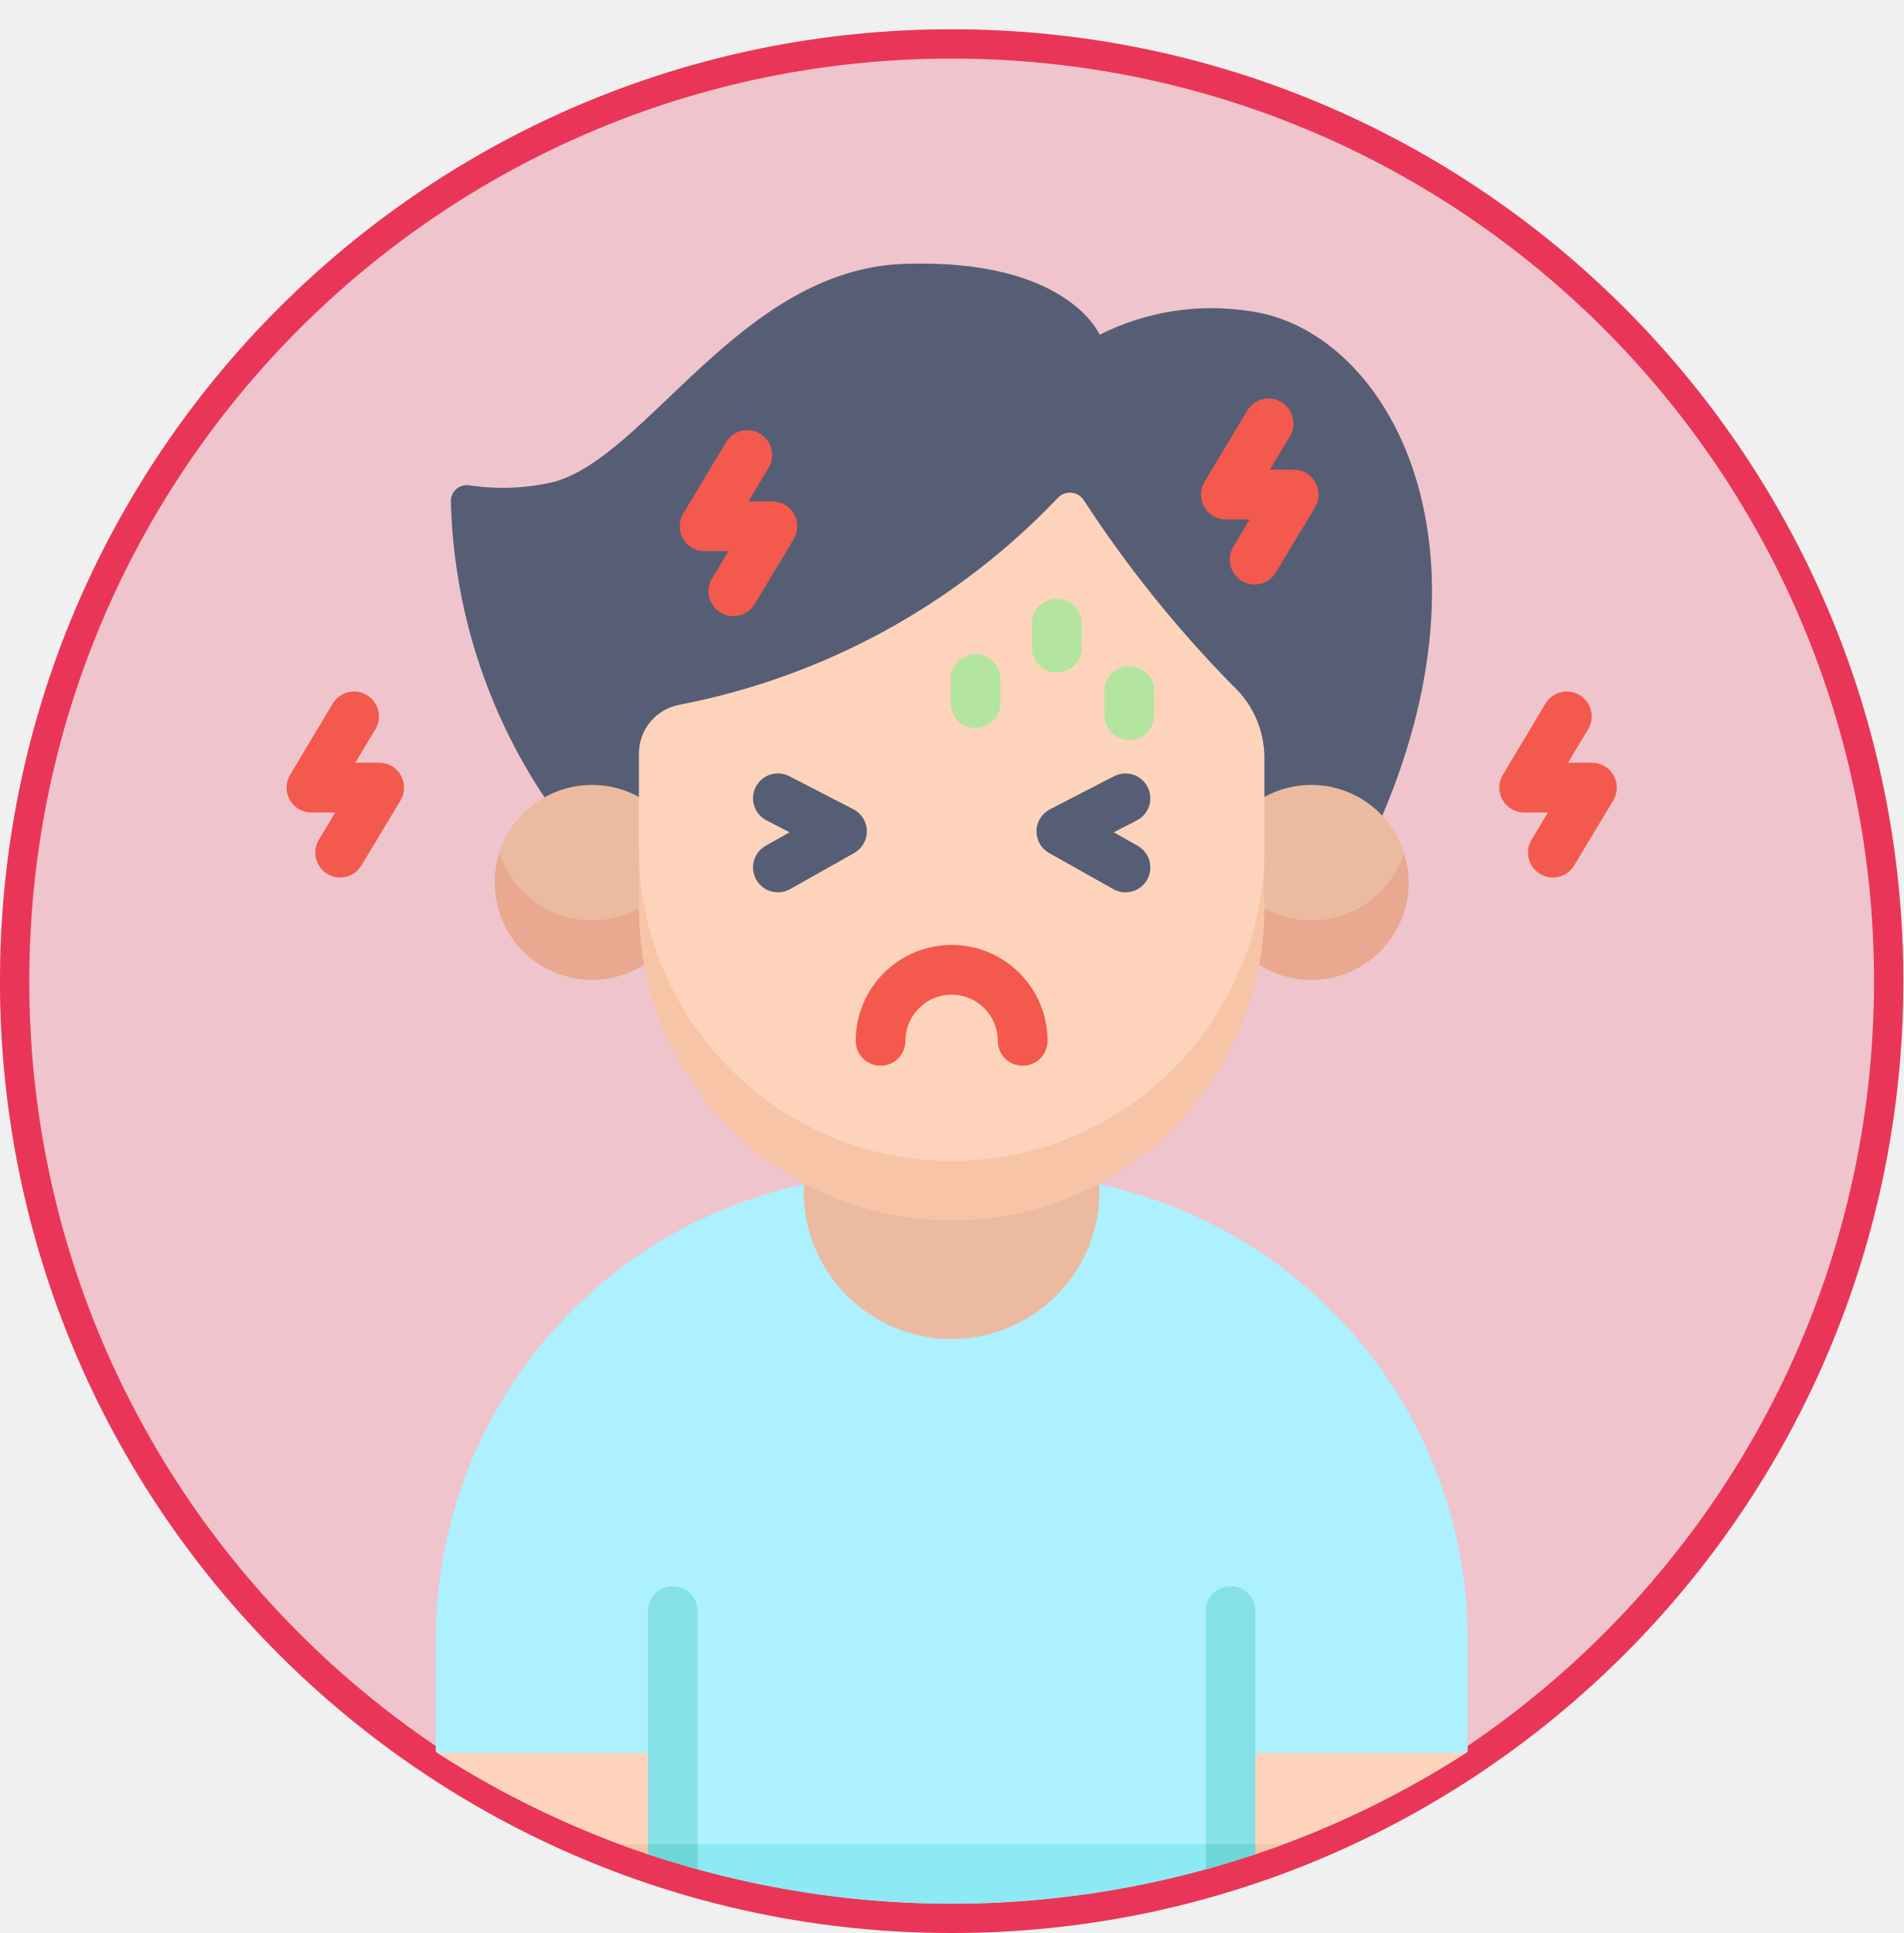
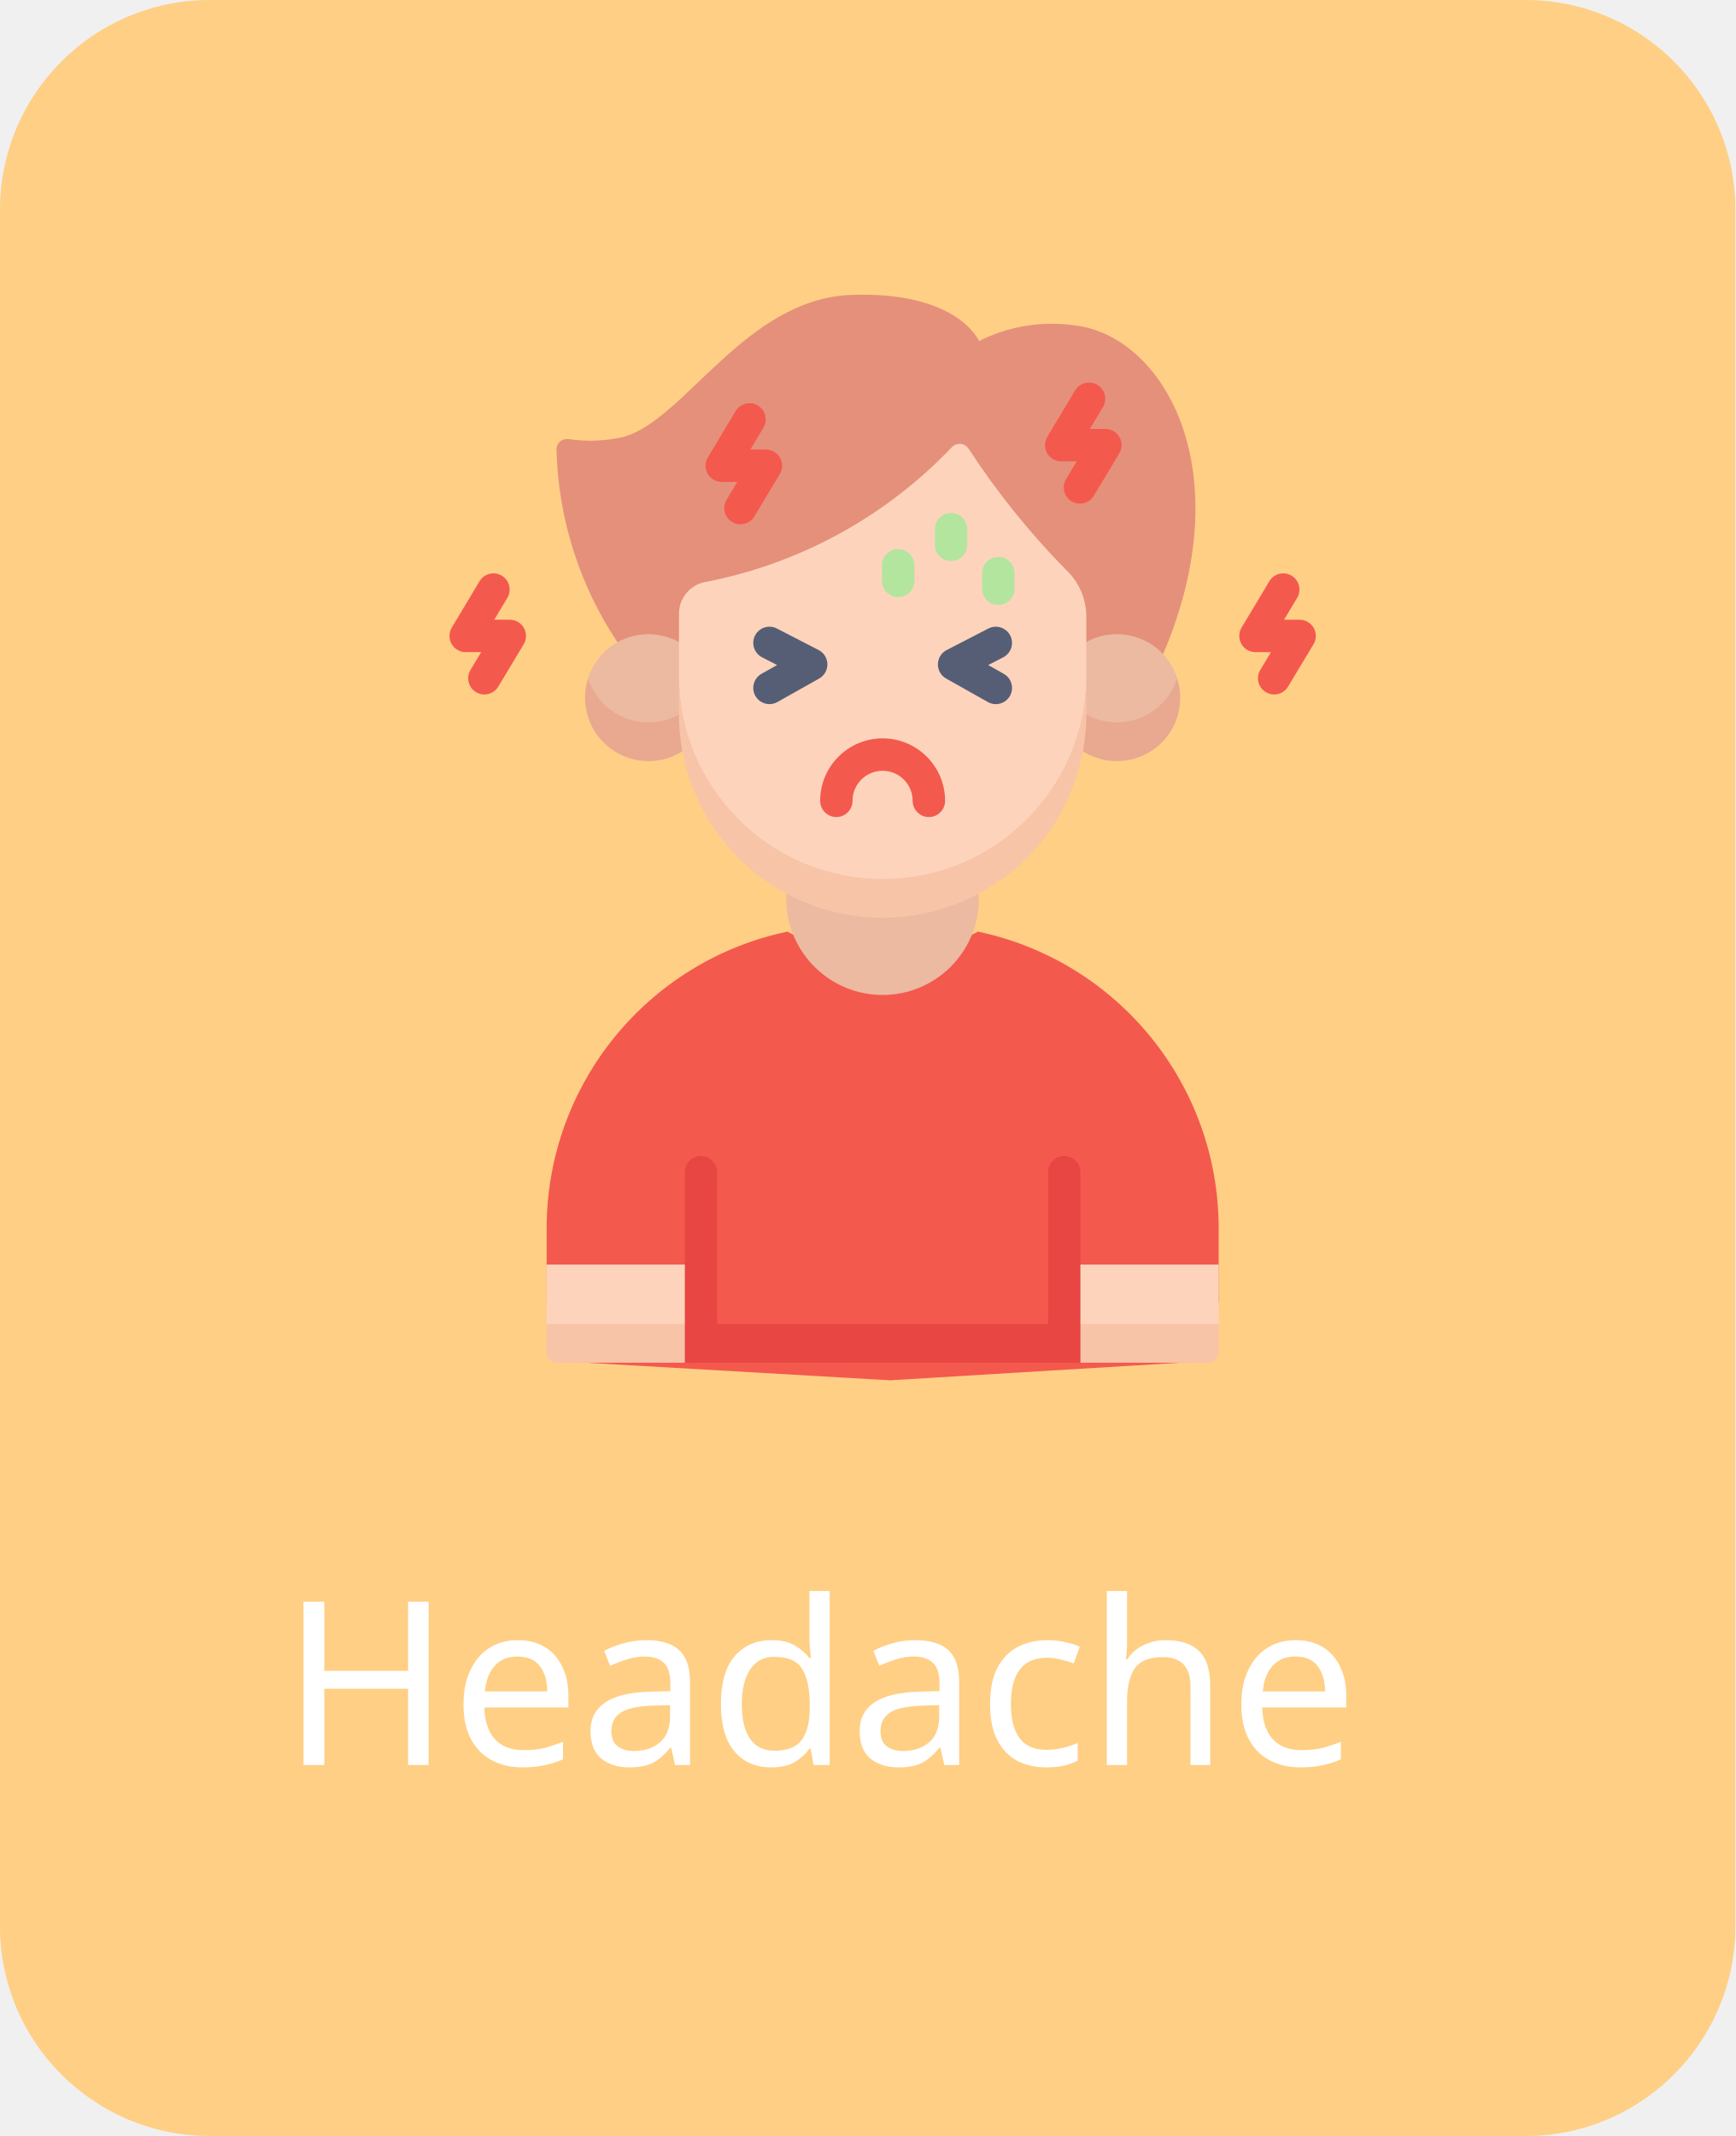
- <svg xmlns="http://www.w3.org/2000/svg" width="65" height="66" viewBox="0 0 65 66">
-   <defs>
-     <clipPath id="clip-path">
-       <circle id="Ellipse_55" data-name="Ellipse 55" cx="32.5" cy="32.5" r="32.5" transform="translate(155 1489)" fill="#fff" stroke="#707070" stroke-width="1" opacity="0.7" />
-     </clipPath>
-   </defs>
-   <g id="Group_121" data-name="Group 121" transform="translate(-155 -1488)">
-     <g id="Ellipse_22" data-name="Ellipse 22" transform="translate(155 1489)" fill="rgba(233,54,88,0.24)" stroke="#e93658" stroke-width="1">
-       <circle cx="32.5" cy="32.5" r="32.5" stroke="none" />
-       <circle cx="32.5" cy="32.5" r="32" fill="none" />
-     </g>
-     <g id="Mask_Group_22" data-name="Mask Group 22" transform="translate(0 -1)" clip-path="url(#clip-path)">
+ <svg xmlns="http://www.w3.org/2000/svg" width="91" height="112" viewBox="0 0 91 112">
+   <g id="Group_395" data-name="Group 395" transform="translate(-148 -2204)">
+     <rect id="Rectangle_101" data-name="Rectangle 101" width="91" height="112" rx="11" transform="translate(148 2204)" fill="#ffcf85" />
+     <text id="Headache" transform="translate(194 2296.547)" fill="#fff" font-size="12" font-family="Poppins-Regular, Poppins">
+       <tspan x="-31.242" y="0">Headache</tspan>
+     </text>
+     <g id="Group_369" data-name="Group 369" transform="translate(6.784 721.453)">
      <g id="_002-headache" data-name="002-headache" transform="translate(164.785 1498)">
        <g id="Group_84" data-name="Group 84" transform="translate(5.093 0)">
-           <path id="Path_342" data-name="Path 342" d="M129.144,309.864l.984-3.12v-3.867a15.9,15.9,0,0,0-12.62-15.554,10.692,10.692,0,0,1-10,0,15.9,15.9,0,0,0-12.62,15.554v3.867l.984,3.12,17.02.984Z" transform="translate(-94.884 -255.896)" fill="#adf0ff" />
-           <path id="Path_343" data-name="Path 343" d="M102.834,18.229a19.1,19.1,0,0,1-3.2-10.112.545.545,0,0,1,.62-.549,7.617,7.617,0,0,0,2.884-.11C106.363,6.589,109.533.2,115.12.009s6.67,2.421,6.67,2.421a8.489,8.489,0,0,1,5.124-.807c4.593.621,8.628,7.619,4.527,17.232Z" transform="translate(-99.115 0)" fill="#565e75" />
+           <path id="Path_342" data-name="Path 342" d="M129.144,309.864l.984-3.12v-3.867a15.9,15.9,0,0,0-12.62-15.554,10.692,10.692,0,0,1-10,0,15.9,15.9,0,0,0-12.62,15.554v3.867l.984,3.12,17.02.984Z" transform="translate(-94.884 -253.926)" fill="#f4594e" />
+           <path id="Path_343" data-name="Path 343" d="M102.834,18.229a19.1,19.1,0,0,1-3.2-10.112.545.545,0,0,1,.62-.549,7.617,7.617,0,0,0,2.884-.11C106.363,6.589,109.533.2,115.12.009s6.67,2.421,6.67,2.421a8.489,8.489,0,0,1,5.124-.807c4.593.621,8.628,7.619,4.527,17.232Z" transform="translate(-99.115 0)" fill="#e5907b" />
          <path id="Path_344" data-name="Path 344" d="M114.763,165.11a3.237,3.237,0,0,0,3.167,3.294l1.6-1.4c0-.009,1.4-1.889,1.4-1.9l-1.4-1.9a3.327,3.327,0,0,0-4.767,1.9Z" transform="translate(-112.589 -144.994)" fill="#ebbaa1" />
          <path id="Path_345" data-name="Path 345" d="M116.639,186.229a3.327,3.327,0,0,1-3.167-2.31,3.326,3.326,0,0,0,4.946,3.826l.872-1.163-1.05-.765A3.31,3.31,0,0,1,116.639,186.229Z" transform="translate(-111.297 -163.803)" fill="#e8a990" />
          <path id="Path_346" data-name="Path 346" d="M347.041,165.11a3.237,3.237,0,0,1-3.167,3.294l-1.6-1.4c0-.009-1.4-1.889-1.4-1.9l1.4-1.9a3.327,3.327,0,0,1,4.768,1.9Z" transform="translate(-313.971 -144.994)" fill="#ebbaa1" />
          <path id="Path_347" data-name="Path 347" d="M346.691,186.229a3.327,3.327,0,0,0,3.167-2.31,3.326,3.326,0,0,1-4.947,3.826l-.872-1.163,1.051-.765A3.31,3.31,0,0,0,346.691,186.229Z" transform="translate(-316.788 -163.803)" fill="#e8a990" />
          <path id="Path_348" data-name="Path 348" d="M169.034,95.3c5.9,0,10.68-4.144,10.68-11.664V80.572a3.355,3.355,0,0,0-1.068-2.468,40.734,40.734,0,0,1-5.106-6.351.565.565,0,0,0-.887-.063,24.151,24.151,0,0,1-12.933,7.06,1.692,1.692,0,0,0-1.366,1.661v3.227C158.354,90.735,163.135,95.3,169.034,95.3Z" transform="translate(-151.412 -63.683)" fill="#fdd4bb" />
-           <path id="Path_349" data-name="Path 349" d="M169.763,495.452h17.356l.847-1.017-.847-1.016H169.763l-.847,1.016Z" transform="translate(-160.819 -439.451)" fill="#8deaf5" />
+           <path id="Path_349" data-name="Path 349" d="M169.763,495.452h17.356l.847-1.017-.847-1.016H169.763l-.847,1.016Z" transform="translate(-160.819 -439.451)" fill="#e84642" />
          <path id="Path_350" data-name="Path 350" d="M209.822,287.16c-.01.131-.017.263-.017.4a5.052,5.052,0,0,0,10.1,0c0-.134-.007-.266-.017-.4Z" transform="translate(-197.236 -255.752)" fill="#ebbaa1" />
          <path id="Path_351" data-name="Path 351" d="M351.181,468.015l-4.049.984-4.049-.984V464.9h8.1Z" transform="translate(-315.937 -414.047)" fill="#fdd4bb" />
          <path id="Path_352" data-name="Path 352" d="M94.884,468.015l4.049.984,4.049-.984V464.9h-8.1Z" transform="translate(-94.884 -414.047)" fill="#fdd4bb" />
          <path id="Path_353" data-name="Path 353" d="M343.929,495.452h6.7a.547.547,0,0,0,.547-.547v-1.486h-7.25l-.847,1.016Z" transform="translate(-315.936 -439.451)" fill="#f7c4a8" />
          <path id="Path_354" data-name="Path 354" d="M95.431,495.452h6.7l.847-1.016-.847-1.016h-7.25v1.485A.547.547,0,0,0,95.431,495.452Z" transform="translate(-94.884 -439.452)" fill="#f7c4a8" />
          <g id="Group_83" data-name="Group 83" transform="translate(7.25 45.159)">
-             <path id="Path_355" data-name="Path 355" d="M337.034,421.693v-7.961a.847.847,0,0,0-1.694,0v7.961l.847,1.017Z" transform="translate(-316.291 -412.885)" fill="#85e1e5" />
-             <path id="Path_356" data-name="Path 356" d="M335.341,493.419h1.694v2.033h-1.694Z" transform="translate(-316.291 -484.611)" fill="#6ed6d6" />
-             <path id="Path_357" data-name="Path 357" d="M162.867,421.693v-7.961a.847.847,0,0,0-1.694,0v7.961l.847,1.017Z" transform="translate(-161.173 -412.885)" fill="#85e1e5" />
-             <path id="Path_358" data-name="Path 358" d="M161.174,493.419h1.694v2.033h-1.694Z" transform="translate(-161.174 -484.611)" fill="#6ed6d6" />
+             <path id="Path_355" data-name="Path 355" d="M337.034,421.693v-7.961a.847.847,0,0,0-1.694,0v7.961l.847,1.017Z" transform="translate(-316.291 -412.885)" fill="#e84642" />
+             <path id="Path_356" data-name="Path 356" d="M335.341,493.419h1.694v2.033h-1.694Z" transform="translate(-316.291 -484.611)" fill="#e84642" />
+             <path id="Path_357" data-name="Path 357" d="M162.867,421.693v-7.961a.847.847,0,0,0-1.694,0v7.961l.847,1.017Z" transform="translate(-161.173 -412.885)" fill="#e84642" />
+             <path id="Path_358" data-name="Path 358" d="M161.174,493.419h1.694v2.033h-1.694Z" transform="translate(-161.174 -484.611)" fill="#e84642" />
          </g>
          <path id="Path_359" data-name="Path 359" d="M169.032,193.132a10.68,10.68,0,0,1-10.68-10.68v2.032a10.68,10.68,0,1,0,21.36,0v-2.032A10.68,10.68,0,0,1,169.032,193.132Z" transform="translate(-151.41 -162.496)" fill="#f7c4a8" />
        </g>
        <g id="Group_86" data-name="Group 86" transform="translate(0 4.607)">
          <path id="Path_360" data-name="Path 360" d="M226.9,216.813a.849.849,0,0,0,.849-.849,1.577,1.577,0,0,1,3.154,0,.849.849,0,1,0,1.7,0,3.275,3.275,0,0,0-6.551,0A.849.849,0,0,0,226.9,216.813Z" transform="translate(-206.613 -194.032)" fill="#f4594e" />
          <path id="Path_361" data-name="Path 361" d="M194.078,162.786a.849.849,0,0,0,1.156.323l2.189-1.232a.849.849,0,0,0-.027-1.495l-2.189-1.129a.849.849,0,1,0-.779,1.509l.789.407-.816.459A.849.849,0,0,0,194.078,162.786Z" transform="translate(-178.037 -146.358)" fill="#565e75" />
          <path id="Path_362" data-name="Path 362" d="M285.942,161.629l-.816-.459.789-.407a.849.849,0,1,0-.779-1.509l-2.188,1.129a.849.849,0,0,0-.027,1.495l2.189,1.232a.849.849,0,0,0,.833-1.48Z" transform="translate(-256.875 -146.358)" fill="#565e75" />
          <g id="Group_85" data-name="Group 85">
            <path id="Path_363" data-name="Path 363" d="M336.59,42.241a.849.849,0,0,0-1.165.292l-1.457,2.431a.849.849,0,0,0,.729,1.286h.814l-.561.933a.849.849,0,1,0,1.456.875l1.334-2.22a.849.849,0,0,0-.728-1.287H336.2l.686-1.146A.849.849,0,0,0,336.59,42.241Z" transform="translate(-302.617 -42.121)" fill="#f4594e" />
            <path id="Path_364" data-name="Path 364" d="M173.839,52.1a.849.849,0,0,0-1.165.292l-1.457,2.431a.849.849,0,0,0,.729,1.286h.814l-.561.933a.849.849,0,1,0,1.456.875l1.334-2.22a.849.849,0,0,0-.728-1.287h-.817l.686-1.146A.849.849,0,0,0,173.839,52.1Z" transform="translate(-157.667 -50.898)" fill="#f4594e" />
            <path id="Path_365" data-name="Path 365" d="M430.894,136.456a.85.85,0,0,0-.74-.431h-.816l.686-1.146a.849.849,0,1,0-1.457-.873l-1.456,2.431a.849.849,0,0,0,.728,1.286h.814l-.561.933a.849.849,0,1,0,1.456.875l1.334-2.22A.85.85,0,0,0,430.894,136.456Z" transform="translate(-385.573 -123.589)" fill="#f4594e" />
            <path id="Path_366" data-name="Path 366" d="M51.48,136.025h-.816l.686-1.146a.849.849,0,1,0-1.457-.873l-1.456,2.431a.849.849,0,0,0,.728,1.286h.814l-.561.933a.849.849,0,1,0,1.456.875l1.334-2.22a.849.849,0,0,0-.728-1.287Z" transform="translate(-48.315 -123.589)" fill="#f4594e" />
          </g>
          <path id="Path_367" data-name="Path 367" d="M304.6,128.222a.849.849,0,0,0,.849-.849v-.821a.849.849,0,1,0-1.7,0v.821A.849.849,0,0,0,304.6,128.222Z" transform="translate(-275.816 -116.561)" fill="#b3e59f" />
          <path id="Path_368" data-name="Path 368" d="M281.906,107.153a.849.849,0,0,0,.849-.849v-.821a.849.849,0,1,0-1.7,0v.821A.849.849,0,0,0,281.906,107.153Z" transform="translate(-255.601 -97.797)" fill="#b3e59f" />
          <path id="Path_369" data-name="Path 369" d="M256.548,124.47a.849.849,0,0,0,.849-.849V122.8a.849.849,0,1,0-1.7,0v.821A.849.849,0,0,0,256.548,124.47Z" transform="translate(-233.016 -113.219)" fill="#b3e59f" />
        </g>
      </g>
    </g>
  </g>
</svg>
